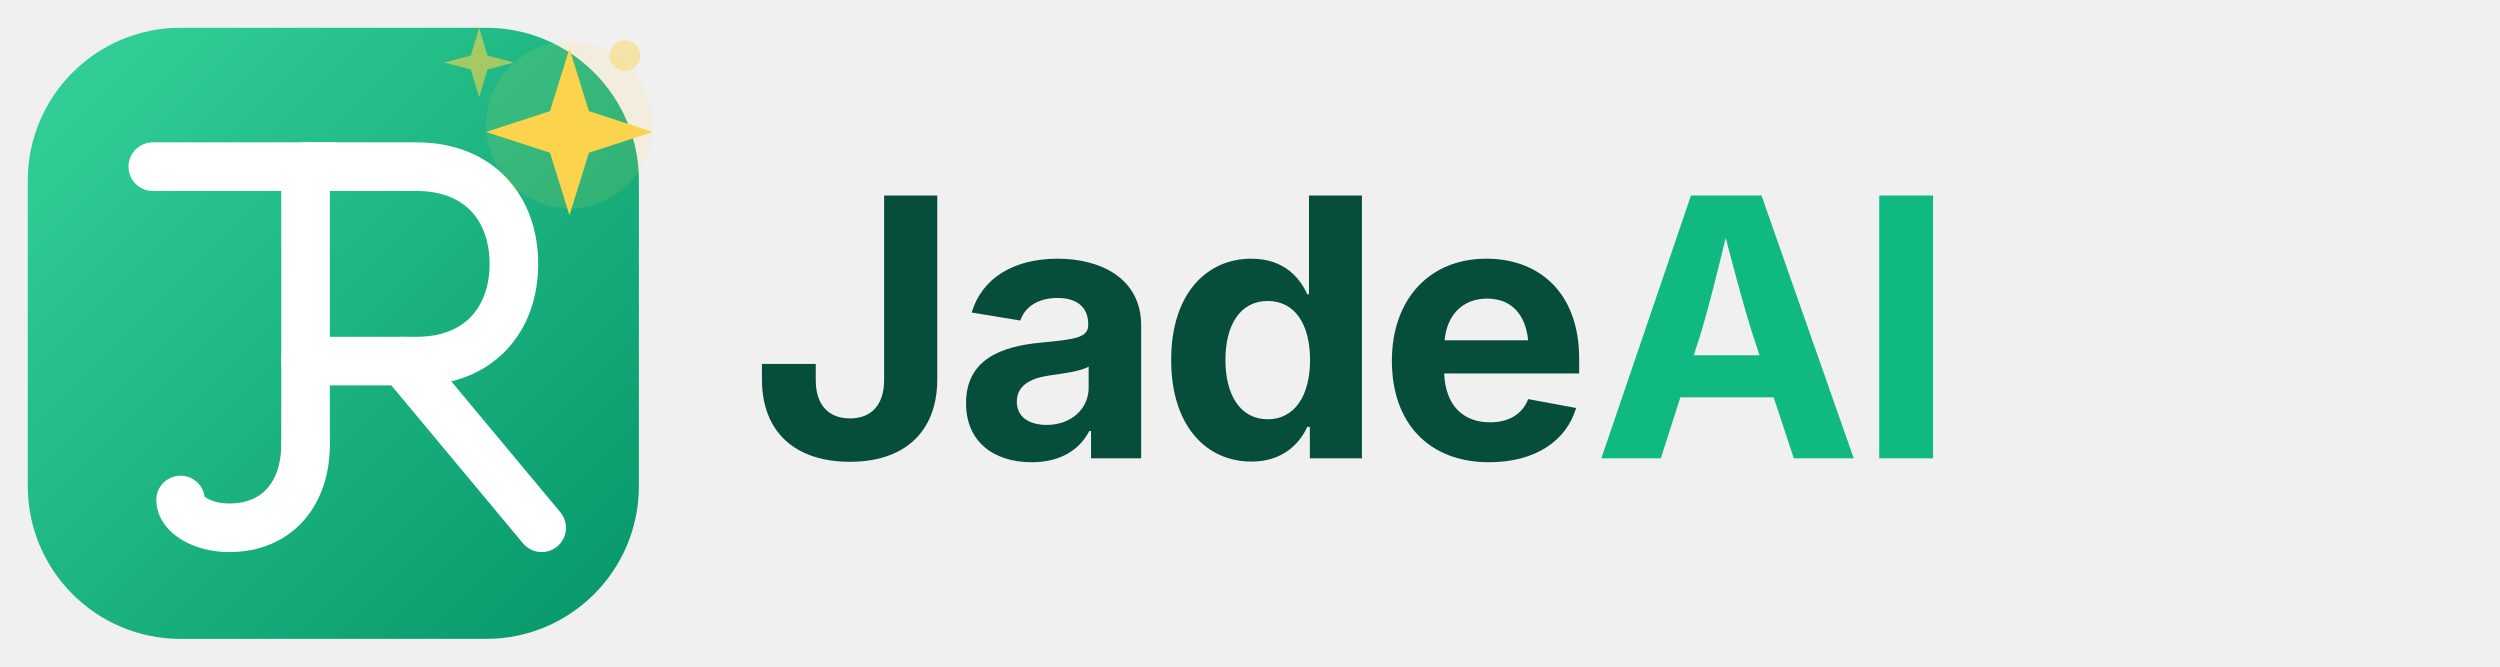
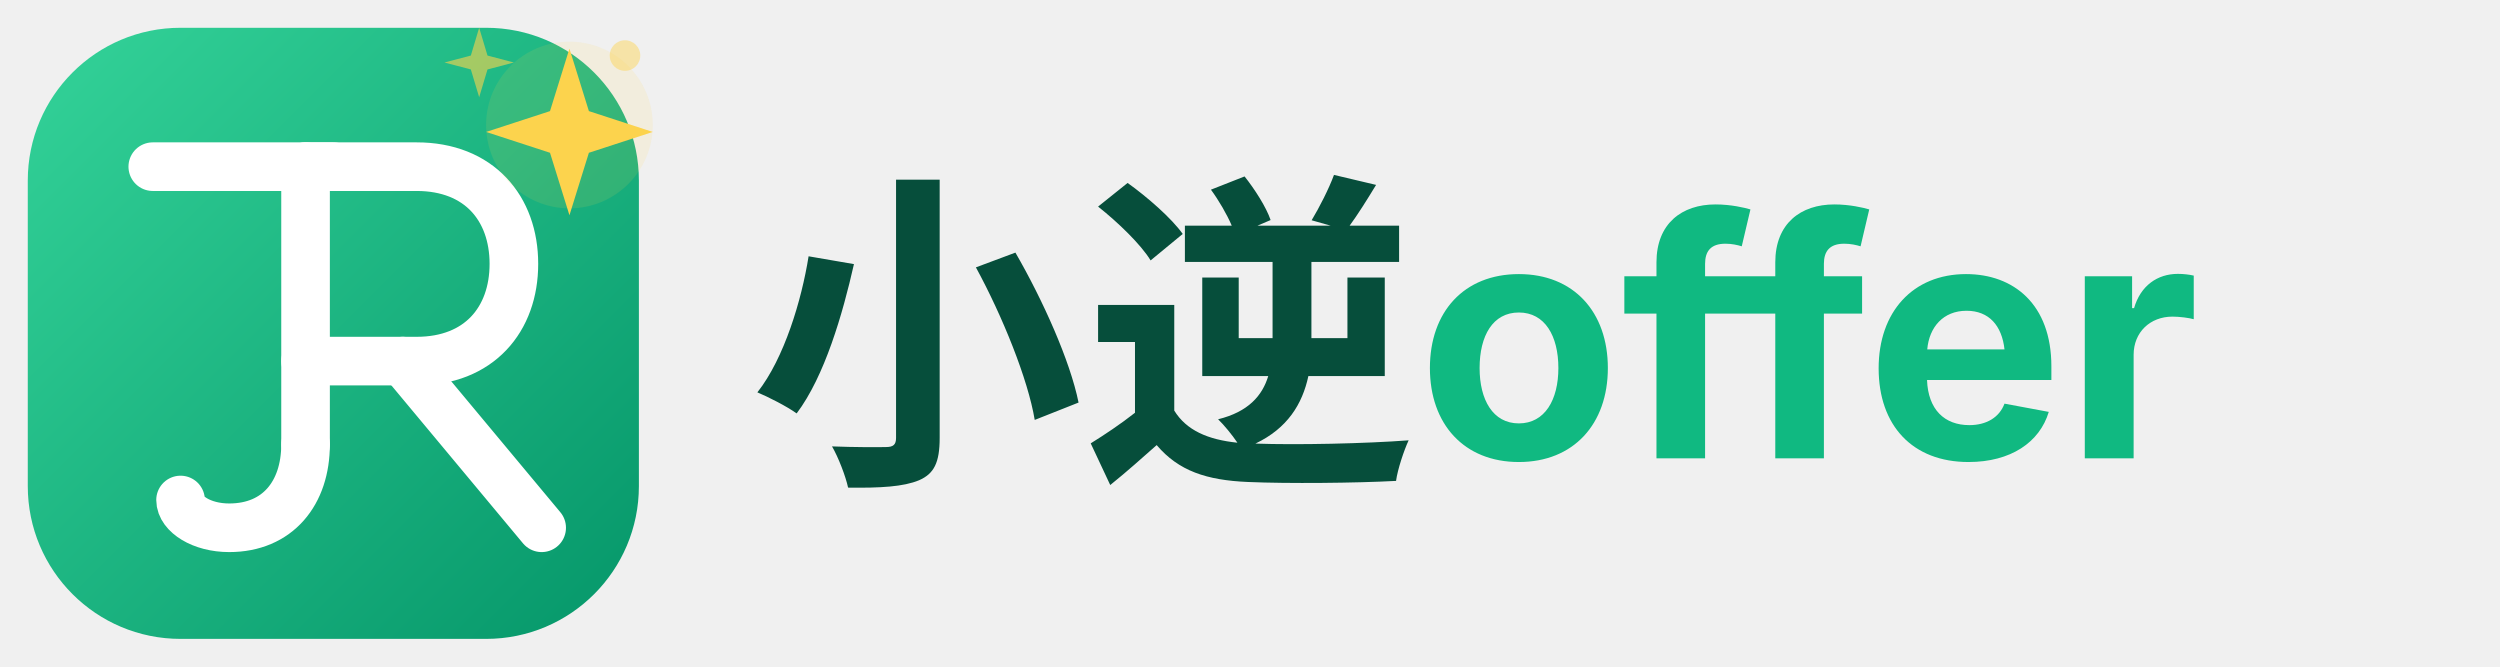
<svg xmlns="http://www.w3.org/2000/svg" width="180" height="48" viewBox="0 0 180 48" fill="none">
  <defs>
    <linearGradient id="jade-f" x1="2" y1="2" x2="46" y2="46" gradientUnits="userSpaceOnUse">
      <stop offset="0%" stop-color="#34D399" />
      <stop offset="100%" stop-color="#059669" />
    </linearGradient>
  </defs>
  <g>
    <rect x="2" y="2" width="44" height="44" rx="11" fill="url(#jade-f)" />
    <g stroke="white" stroke-width="3.5" stroke-linecap="round" stroke-linejoin="round" fill="none">
      <path d="M11 12H24" />
      <path d="M22 12V32" />
      <path d="M22 32C22 35.5 20 38 16.5 38C14.5 38 13 37 13 36" />
      <path d="M22 12H30C34.5 12 37 15 37 19C37 23 34.5 26 30 26H22" />
      <path d="M29 26L39 38" />
    </g>
    <circle cx="41" cy="9" r="6" fill="#FCD34D" opacity="0.12" />
    <path d="M41 3.5L42.4 8L47 9.5L42.4 11L41 15.5L39.6 11L35 9.5L39.6 8Z" fill="#FCD34D" />
    <path d="M34.5 2L35.1 4L37 4.5L35.1 5L34.5 7L33.9 5L32 4.5L33.9 4Z" fill="#FCD34D" opacity="0.6" />
    <circle cx="45" cy="4" r="1.1" fill="#FCD34D" opacity="0.45" />
  </g>
-   <text x="54" y="33" font-family="system-ui, -apple-system, 'Segoe UI', sans-serif" font-size="26" font-weight="700" fill="#064E3B" letter-spacing="-0.5">
-     Jade<tspan fill="#10B981">AI</tspan>
+   <text x="54" y="33" font-family="system-ui, -apple-system, 'Segoe UI', sans-serif" font-size="24" font-weight="700" fill="#064E3B" letter-spacing="0">
+     小逆<tspan fill="#10B981">offer</tspan>
  </text>
</svg>
